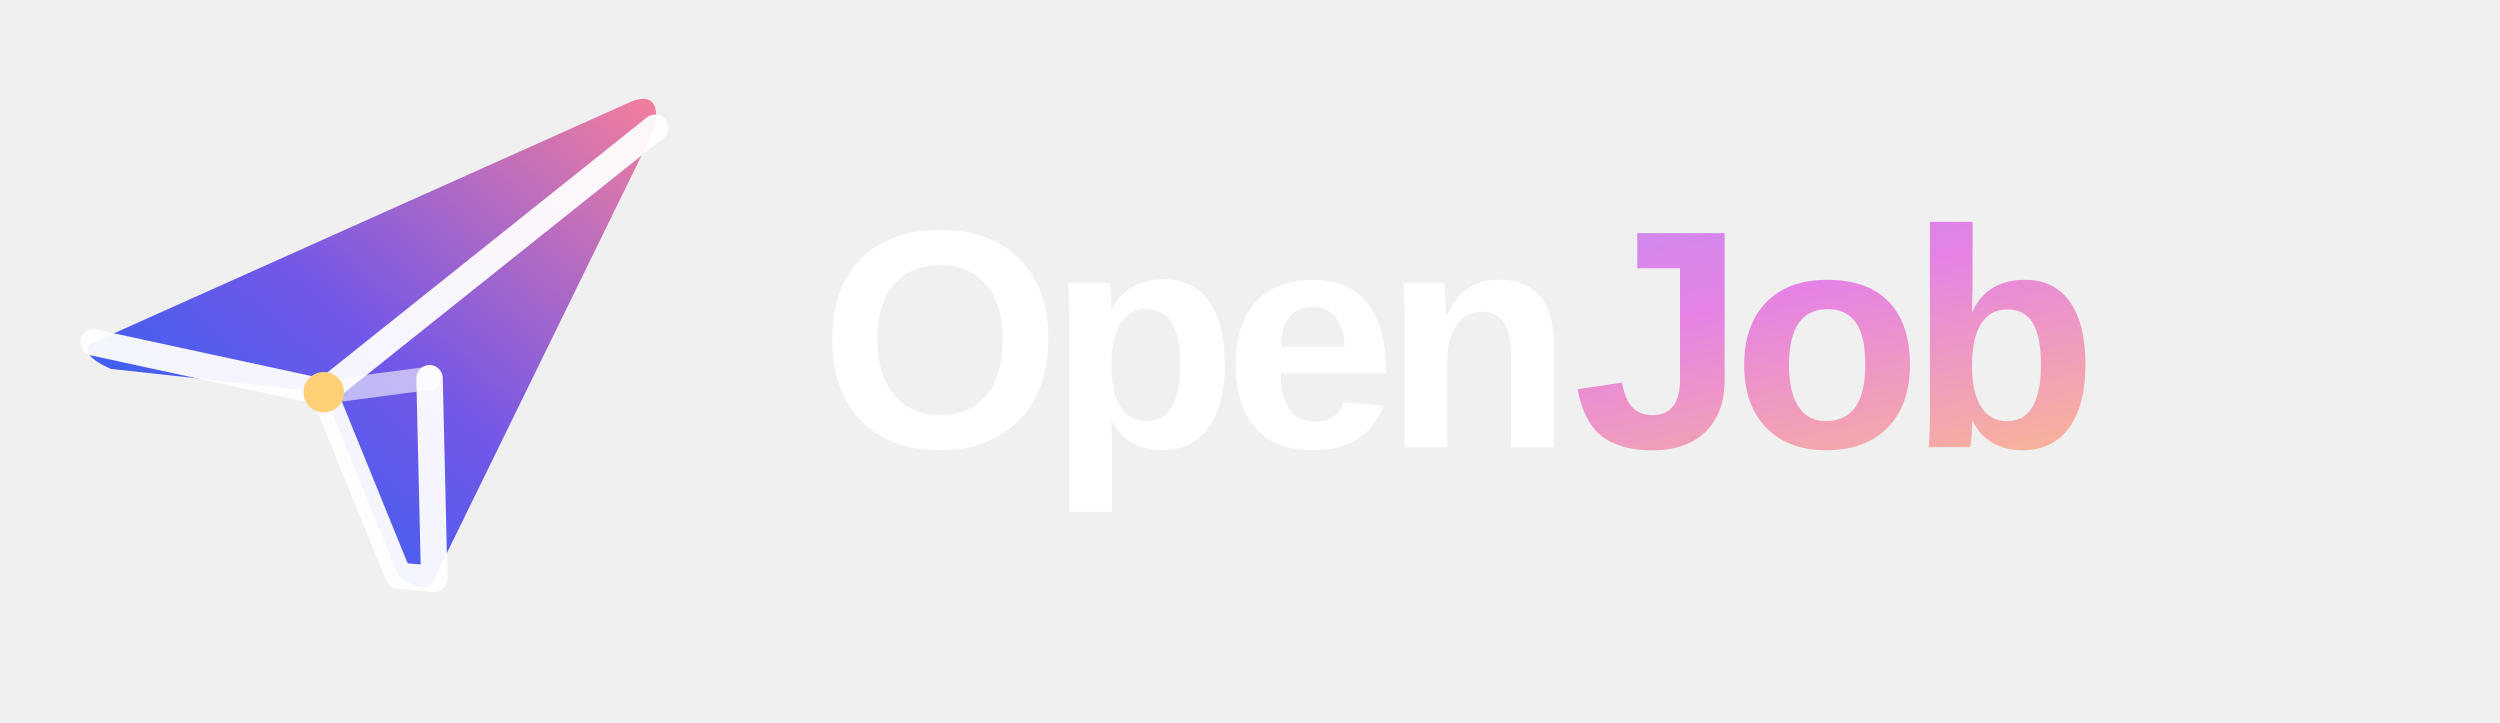
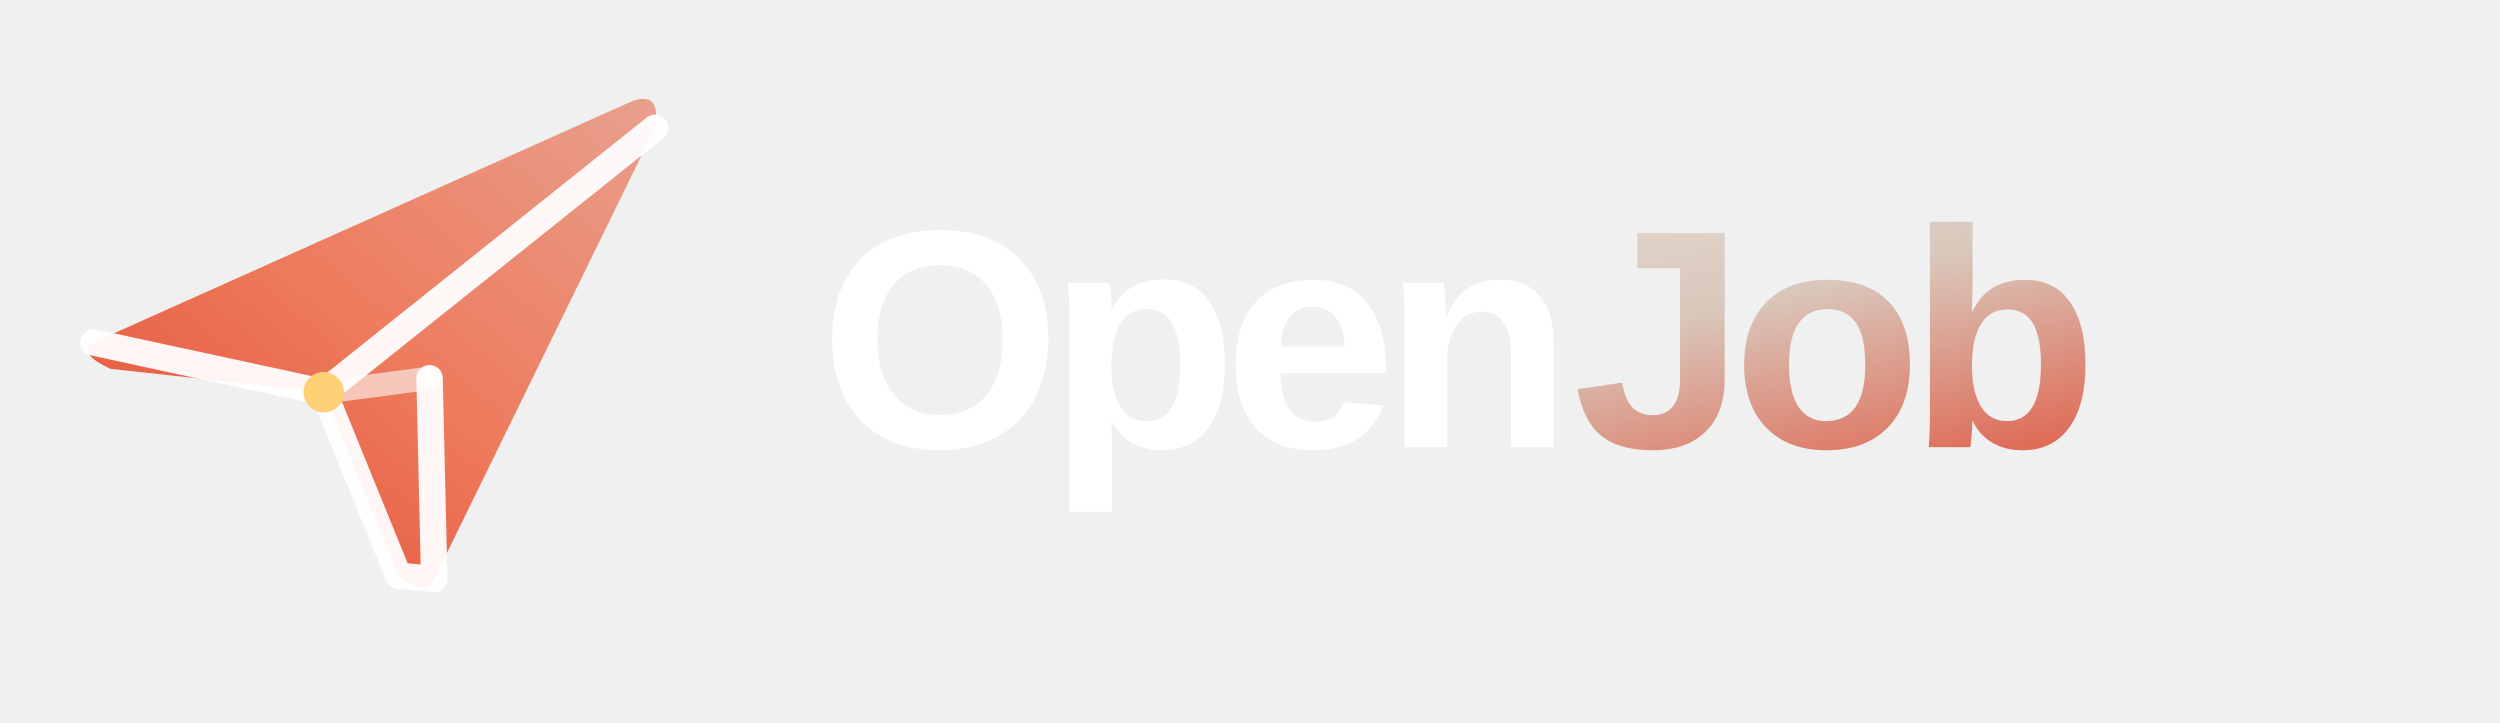
<svg xmlns="http://www.w3.org/2000/svg" width="900" height="260" viewBox="0 0 900 260" role="img" aria-labelledby="title">
  <defs>
    <linearGradient id="flight" x1="0" y1="1" x2="1" y2="0">
-       <stop stop-color="#1467F8" />
-       <stop offset=".5" stop-color="#7257E8" />
-       <stop offset="1" stop-color="#F47E9C" />
+       <stop stop-color="#E04A32" />
+       <stop offset=".5" stop-color="#EE7A5C" />
+       <stop offset="1" stop-color="#E8A08E" />
    </linearGradient>
    <linearGradient id="word" x1="0" y1="0" x2="1" y2="1">
-       <stop stop-color="#A793FF" />
-       <stop offset=".5" stop-color="#E582E5" />
-       <stop offset="1" stop-color="#FFC184" />
+       <stop stop-color="#F0E6DE" />
+       <stop offset=".5" stop-color="#D9C8BC" />
+       <stop offset="1" stop-color="#E04A32" />
    </linearGradient>
  </defs>
  <g transform="translate(18 18) scale(.56)">
    <path d="M28 188 374 33Q393 26 389 50L247 340Q242 352 224 338L176 220 39 205Q17 195 28 188Z" fill="url(#flight)" />
    <path d="M28 188 176 220 389 50M176 220 224 338 247 340 244 211" fill="none" stroke="#fff" stroke-width="17" stroke-linecap="round" stroke-linejoin="round" opacity=".94" />
    <path d="M176 220 244 211" fill="none" stroke="#fff" stroke-width="15" stroke-linecap="round" opacity=".58" />
    <circle cx="176" cy="220" r="13" fill="#FFD176" />
  </g>
  <text x="295" y="161" font-family="Arial, Helvetica, sans-serif" font-size="112" font-weight="700" letter-spacing="-5" fill="#FFFFFF">Open<tspan fill="url(#word)">Job</tspan>
  </text>
</svg>
